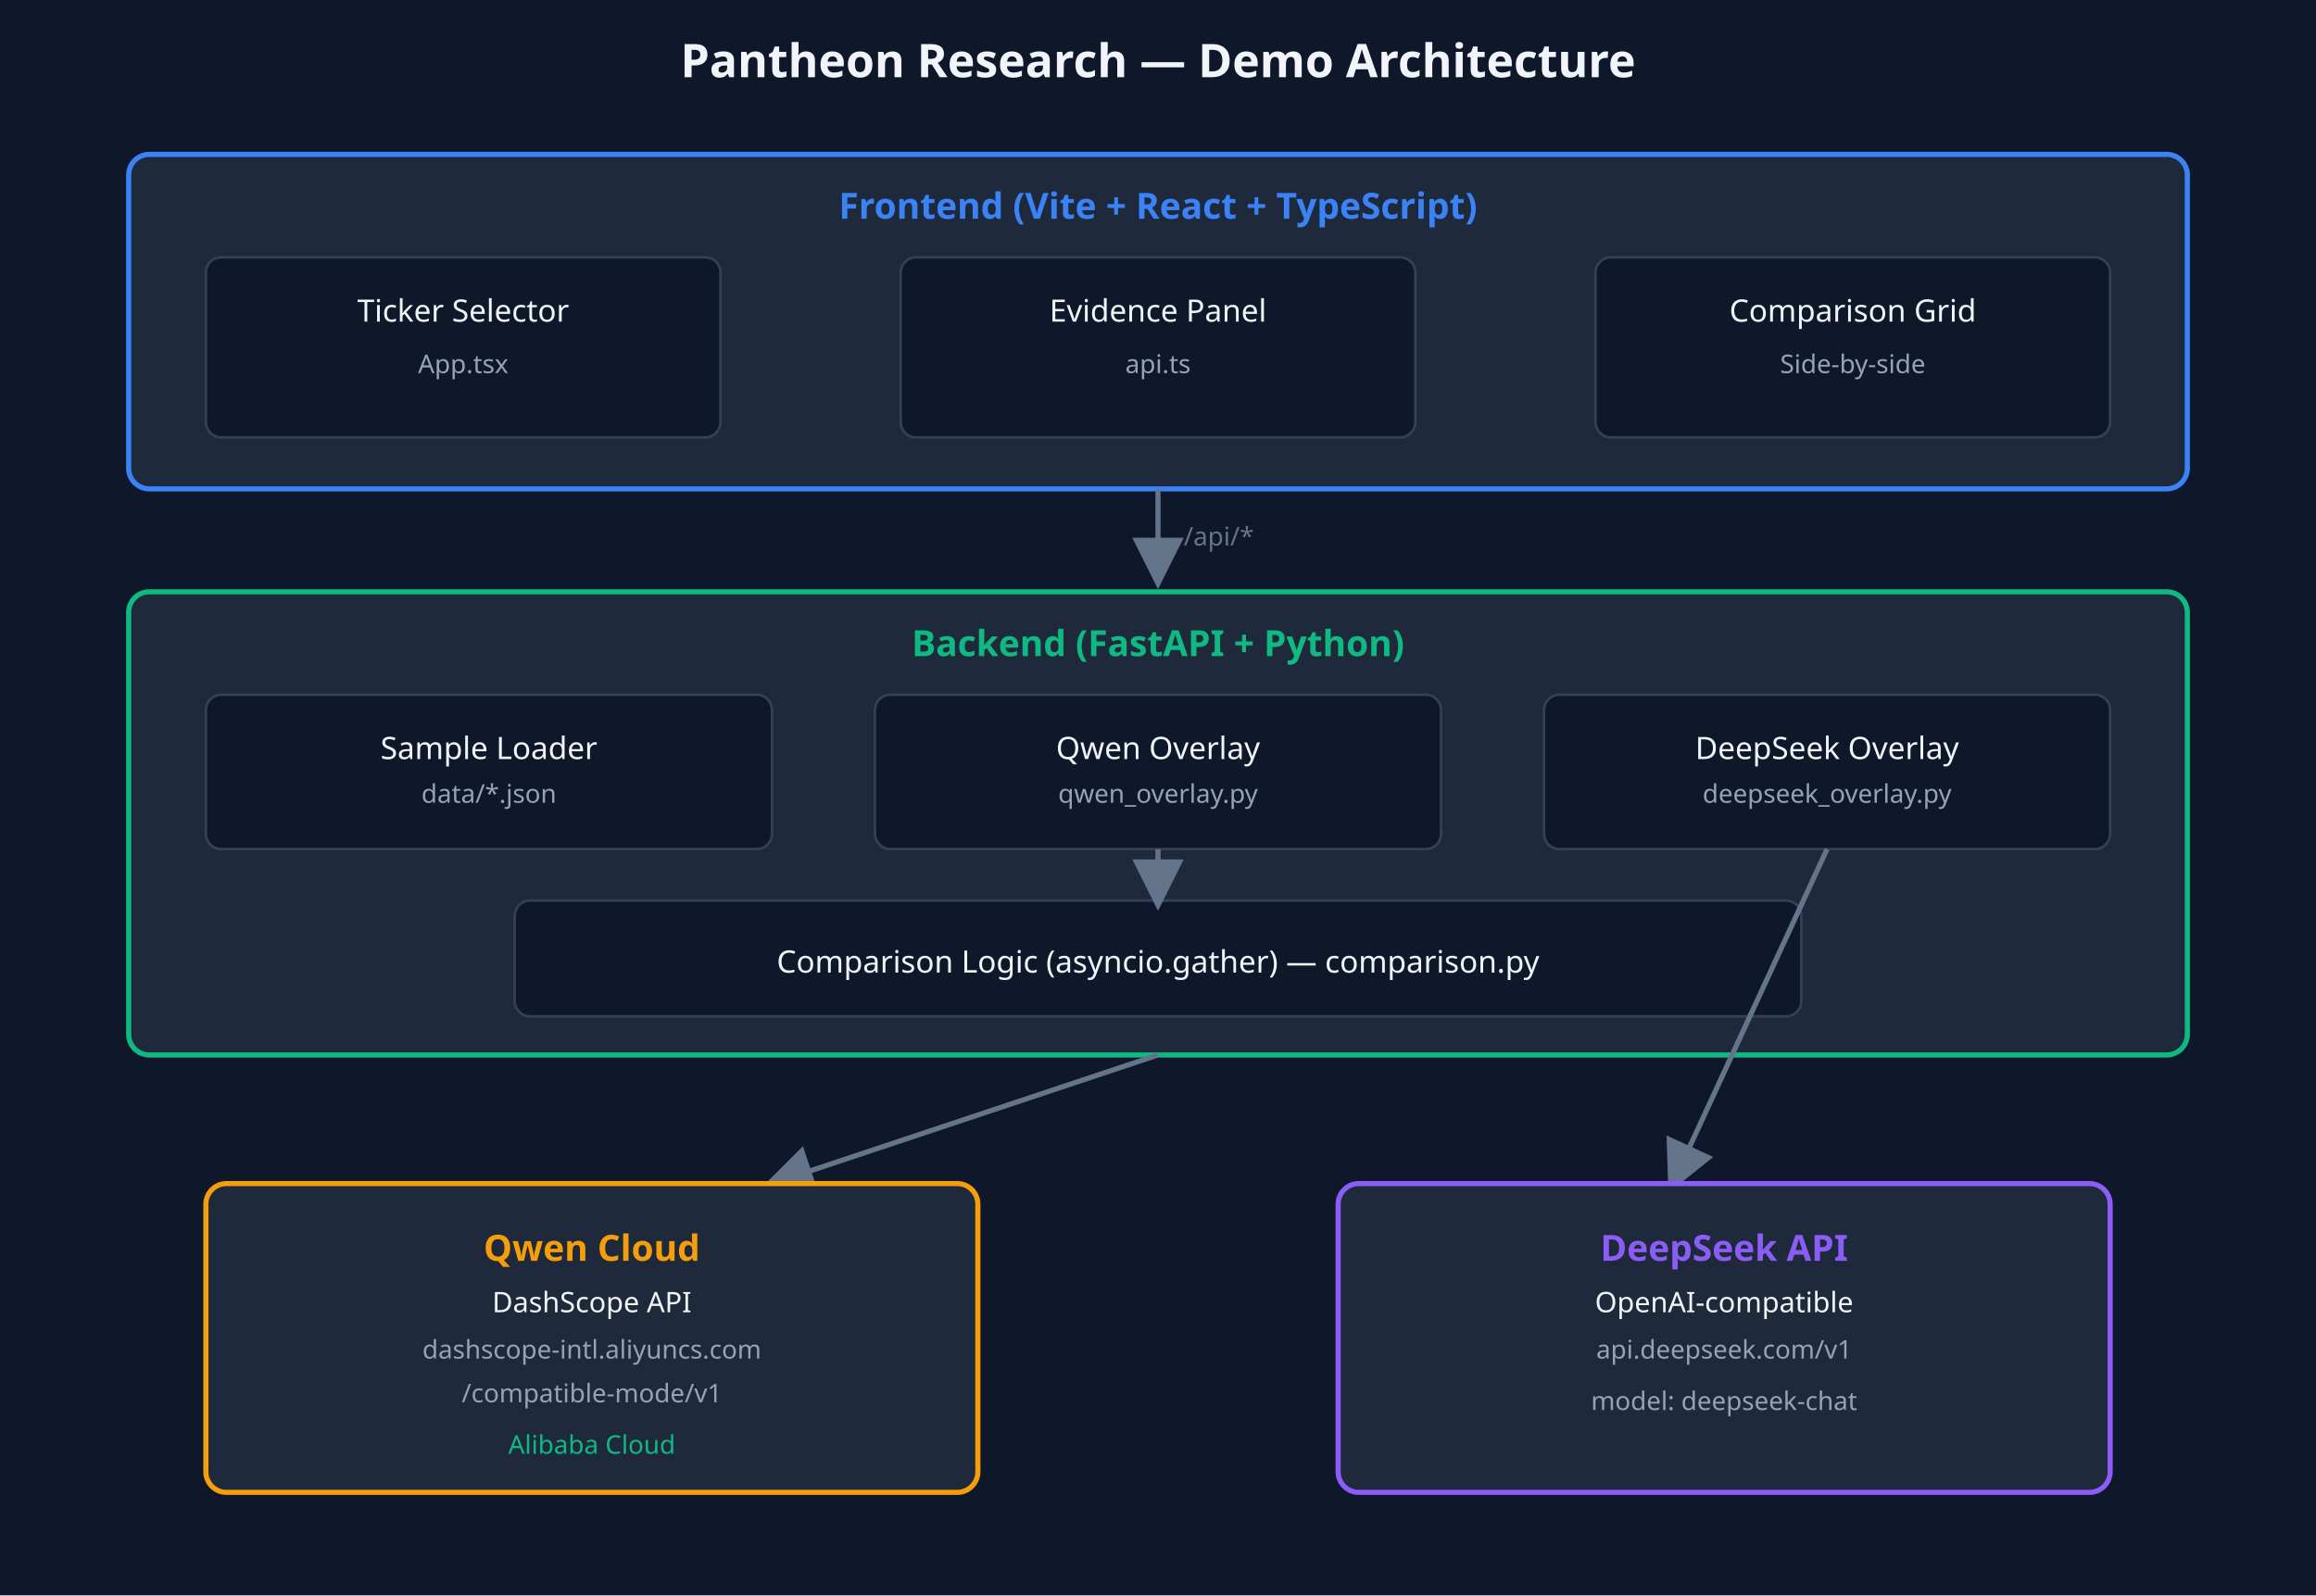
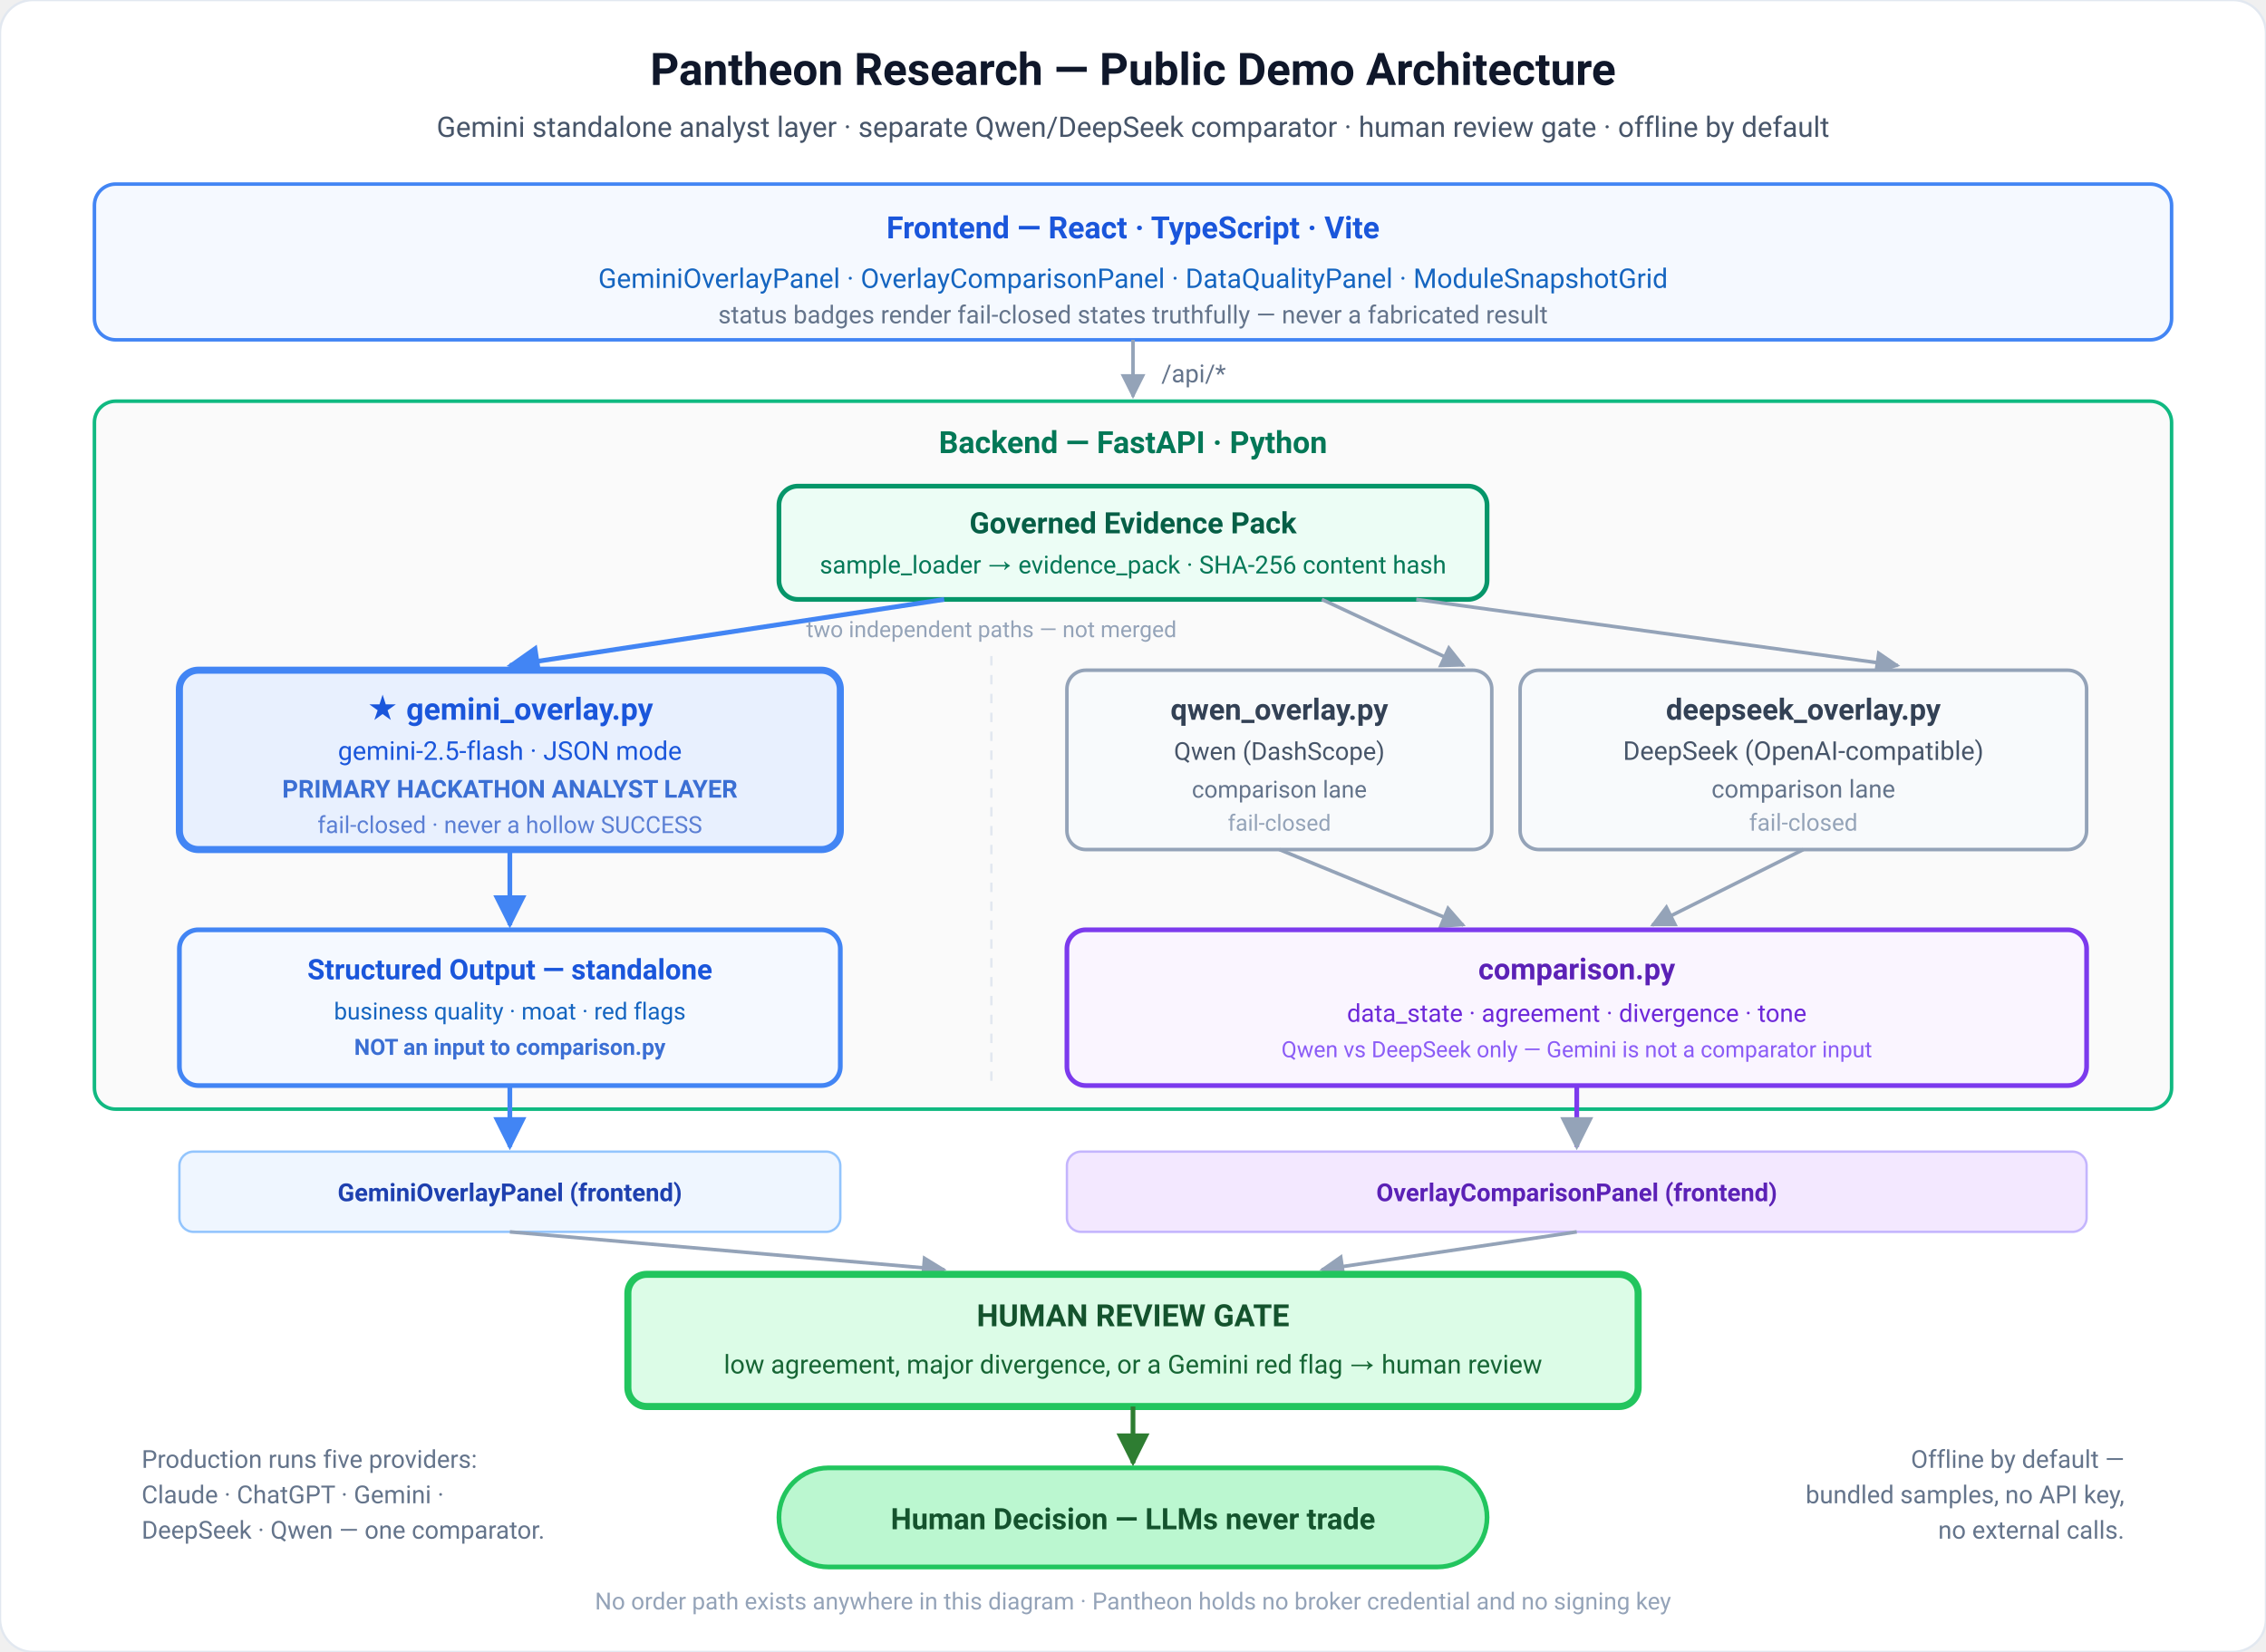
- <svg xmlns="http://www.w3.org/2000/svg" viewBox="0 0 900 620" font-family="sans-serif">
+ <svg xmlns="http://www.w3.org/2000/svg" viewBox="0 0 960 700" width="960" height="700" font-family="-apple-system, BlinkMacSystemFont, 'Segoe UI', Roboto, Helvetica, Arial, sans-serif" role="img" aria-label="Pantheon Research public demo architecture: a React frontend calls a FastAPI backend which builds a hash-committed evidence pack, then runs two independent paths — a standalone Gemini analyst overlay, the primary hackathon layer, and a separate Qwen-versus-DeepSeek comparison engine. Gemini's output is not an input to the comparator. Both paths are fail-closed and both reach a human review gate. LLMs never execute trades.">
  <defs>
-     <marker id="arrow" markerWidth="10" markerHeight="10" refX="8" refY="5" orient="auto">
-       <path d="M0,0 L10,5 L0,10 Z" fill="#64748b" />
+     <marker id="a" viewBox="0 0 10 10" refX="9" refY="5" markerWidth="7" markerHeight="7" orient="auto-start-reverse">
+       <path d="M0,0 L10,5 L0,10 z" fill="#94a3b8" />
+     </marker>
+     <marker id="ab" viewBox="0 0 10 10" refX="9" refY="5" markerWidth="7" markerHeight="7" orient="auto-start-reverse">
+       <path d="M0,0 L10,5 L0,10 z" fill="#4285f4" />
+     </marker>
+     <marker id="ag" viewBox="0 0 10 10" refX="9" refY="5" markerWidth="7" markerHeight="7" orient="auto-start-reverse">
+       <path d="M0,0 L10,5 L0,10 z" fill="#2e7d32" />
    </marker>
  </defs>
-   <rect width="900" height="620" fill="#0f172a" />
-   <text x="450" y="30" text-anchor="middle" fill="#f1f5f9" font-size="18" font-weight="bold">
-     Pantheon Research — Demo Architecture
-   </text>
-   <rect x="50" y="60" width="800" height="130" rx="8" fill="#1e293b" stroke="#3b82f6" stroke-width="2" />
-   <text x="450" y="85" text-anchor="middle" fill="#3b82f6" font-size="14" font-weight="bold">Frontend (Vite + React + TypeScript)</text>
-   <rect x="80" y="100" width="200" height="70" rx="6" fill="#0f172a" stroke="#334155" />
-   <text x="180" y="125" text-anchor="middle" fill="#f1f5f9" font-size="12">Ticker Selector</text>
-   <text x="180" y="145" text-anchor="middle" fill="#94a3b8" font-size="10">App.tsx</text>
-   <rect x="350" y="100" width="200" height="70" rx="6" fill="#0f172a" stroke="#334155" />
-   <text x="450" y="125" text-anchor="middle" fill="#f1f5f9" font-size="12">Evidence Panel</text>
-   <text x="450" y="145" text-anchor="middle" fill="#94a3b8" font-size="10">api.ts</text>
-   <rect x="620" y="100" width="200" height="70" rx="6" fill="#0f172a" stroke="#334155" />
-   <text x="720" y="125" text-anchor="middle" fill="#f1f5f9" font-size="12">Comparison Grid</text>
-   <text x="720" y="145" text-anchor="middle" fill="#94a3b8" font-size="10">Side-by-side</text>
-   <line x1="450" y1="190" x2="450" y2="225" stroke="#64748b" stroke-width="2" marker-end="url(#arrow)" />
-   <text x="460" y="212" fill="#64748b" font-size="10">/api/*</text>
-   <rect x="50" y="230" width="800" height="180" rx="8" fill="#1e293b" stroke="#10b981" stroke-width="2" />
-   <text x="450" y="255" text-anchor="middle" fill="#10b981" font-size="14" font-weight="bold">Backend (FastAPI + Python)</text>
-   <rect x="80" y="270" width="220" height="60" rx="6" fill="#0f172a" stroke="#334155" />
-   <text x="190" y="295" text-anchor="middle" fill="#f1f5f9" font-size="12">Sample Loader</text>
-   <text x="190" y="312" text-anchor="middle" fill="#94a3b8" font-size="10">data/*.json</text>
-   <rect x="340" y="270" width="220" height="60" rx="6" fill="#0f172a" stroke="#334155" />
-   <text x="450" y="295" text-anchor="middle" fill="#f1f5f9" font-size="12">Qwen Overlay</text>
-   <text x="450" y="312" text-anchor="middle" fill="#94a3b8" font-size="10">qwen_overlay.py</text>
-   <rect x="600" y="270" width="220" height="60" rx="6" fill="#0f172a" stroke="#334155" />
-   <text x="710" y="295" text-anchor="middle" fill="#f1f5f9" font-size="12">DeepSeek Overlay</text>
-   <text x="710" y="312" text-anchor="middle" fill="#94a3b8" font-size="10">deepseek_overlay.py</text>
-   <rect x="200" y="350" width="500" height="45" rx="6" fill="#0f172a" stroke="#334155" />
-   <text x="450" y="378" text-anchor="middle" fill="#f1f5f9" font-size="12">Comparison Logic (asyncio.gather) — comparison.py</text>
-   <line x1="450" y1="330" x2="450" y2="350" stroke="#64748b" stroke-width="2" marker-end="url(#arrow)" />
-   <line x1="450" y1="410" x2="300" y2="460" stroke="#64748b" stroke-width="2" marker-end="url(#arrow)" />
-   <line x1="710" y1="330" x2="650" y2="460" stroke="#64748b" stroke-width="2" marker-end="url(#arrow)" />
-   <rect x="80" y="460" width="300" height="120" rx="8" fill="#1e293b" stroke="#f59e0b" stroke-width="2" />
-   <text x="230" y="490" text-anchor="middle" fill="#f59e0b" font-size="14" font-weight="bold">Qwen Cloud</text>
-   <text x="230" y="510" text-anchor="middle" fill="#f1f5f9" font-size="11">DashScope API</text>
-   <text x="230" y="528" text-anchor="middle" fill="#94a3b8" font-size="10">dashscope-intl.aliyuncs.com</text>
-   <text x="230" y="545" text-anchor="middle" fill="#94a3b8" font-size="10">/compatible-mode/v1</text>
-   <text x="230" y="565" text-anchor="middle" fill="#10b981" font-size="10">Alibaba Cloud</text>
-   <rect x="520" y="460" width="300" height="120" rx="8" fill="#1e293b" stroke="#8b5cf6" stroke-width="2" />
-   <text x="670" y="490" text-anchor="middle" fill="#8b5cf6" font-size="14" font-weight="bold">DeepSeek API</text>
-   <text x="670" y="510" text-anchor="middle" fill="#f1f5f9" font-size="11">OpenAI-compatible</text>
-   <text x="670" y="528" text-anchor="middle" fill="#94a3b8" font-size="10">api.deepseek.com/v1</text>
-   <text x="670" y="548" text-anchor="middle" fill="#94a3b8" font-size="10">model: deepseek-chat</text>
+   <rect x="0" y="0" width="960" height="700" rx="14" fill="#ffffff" stroke="#e2e8f0" stroke-width="1" />
+   <text x="480" y="36" text-anchor="middle" font-size="19" font-weight="700" fill="#0f172a">Pantheon Research — Public Demo Architecture</text>
+   <text x="480" y="58" text-anchor="middle" font-size="12" fill="#475569">Gemini standalone analyst layer · separate Qwen/DeepSeek comparator · human review gate · offline by default</text>
+   <rect x="40" y="78" width="880" height="66" rx="9" fill="#f5f9ff" stroke="#4285f4" stroke-width="1.5" />
+   <text x="480" y="101" text-anchor="middle" font-size="13" font-weight="700" fill="#1a56db">Frontend — React · TypeScript · Vite</text>
+   <text x="480" y="122" text-anchor="middle" font-size="11.5" fill="#1565c0">GeminiOverlayPanel · OverlayComparisonPanel · DataQualityPanel · ModuleSnapshotGrid</text>
+   <text x="480" y="137" text-anchor="middle" font-size="10.5" fill="#64748b">status badges render fail-closed states truthfully — never a fabricated result</text>
+   <path d="M480,144 L480,168" fill="none" stroke="#94a3b8" stroke-width="1.5" marker-end="url(#a)" />
+   <text x="492" y="162" font-size="10.5" fill="#64748b">/api/*</text>
+   <rect x="40" y="170" width="880" height="300" rx="9" fill="#fafafa" stroke="#10b981" stroke-width="1.5" />
+   <text x="480" y="192" text-anchor="middle" font-size="13" font-weight="700" fill="#047857">Backend — FastAPI · Python</text>
+   <rect x="330" y="206" width="300" height="48" rx="8" fill="#ecfdf5" stroke="#059669" stroke-width="2" />
+   <text x="480" y="226" text-anchor="middle" font-size="12.5" font-weight="700" fill="#065f46">Governed Evidence Pack</text>
+   <text x="480" y="243" text-anchor="middle" font-size="10.5" fill="#047857">sample_loader → evidence_pack · SHA-256 content hash</text>
+   <path d="M400,254 L216,282" fill="none" stroke="#4285f4" stroke-width="2" marker-end="url(#ab)" />
+   <path d="M560,254 L620,282" fill="none" stroke="#94a3b8" stroke-width="1.5" marker-end="url(#a)" />
+   <path d="M600,254 L804,282" fill="none" stroke="#94a3b8" stroke-width="1.5" marker-end="url(#a)" />
+   <rect x="76" y="284" width="280" height="76" rx="8" fill="#e8f0fe" stroke="#4285f4" stroke-width="3" />
+   <text x="216" y="305" text-anchor="middle" font-size="13" font-weight="700" fill="#1a56db">★ gemini_overlay.py</text>
+   <text x="216" y="322" text-anchor="middle" font-size="11" fill="#1a56db">gemini-2.5-flash · JSON mode</text>
+   <text x="216" y="338" text-anchor="middle" font-size="10.5" font-weight="600" fill="#3b6fd4">PRIMARY HACKATHON ANALYST LAYER</text>
+   <text x="216" y="353" text-anchor="middle" font-size="10" fill="#5b7fd4">fail-closed · never a hollow SUCCESS</text>
+   <line x1="420" y1="278" x2="420" y2="460" stroke="#e2e8f0" stroke-width="1" stroke-dasharray="4 4" />
+   <text x="420" y="270" text-anchor="middle" font-size="9.5" fill="#94a3b8">two independent paths — not merged</text>
+   <rect x="452" y="284" width="180" height="76" rx="8" fill="#f8fafc" stroke="#94a3b8" stroke-width="1.5" />
+   <text x="542" y="305" text-anchor="middle" font-size="12.5" font-weight="700" fill="#334155">qwen_overlay.py</text>
+   <text x="542" y="322" text-anchor="middle" font-size="10.5" fill="#475569">Qwen (DashScope)</text>
+   <text x="542" y="338" text-anchor="middle" font-size="10" fill="#64748b">comparison lane</text>
+   <text x="542" y="352" text-anchor="middle" font-size="9.5" fill="#94a3b8">fail-closed</text>
+   <rect x="644" y="284" width="240" height="76" rx="8" fill="#f8fafc" stroke="#94a3b8" stroke-width="1.5" />
+   <text x="764" y="305" text-anchor="middle" font-size="12.5" font-weight="700" fill="#334155">deepseek_overlay.py</text>
+   <text x="764" y="322" text-anchor="middle" font-size="11" fill="#475569">DeepSeek (OpenAI-compatible)</text>
+   <text x="764" y="338" text-anchor="middle" font-size="10.5" fill="#64748b">comparison lane</text>
+   <text x="764" y="352" text-anchor="middle" font-size="10" fill="#94a3b8">fail-closed</text>
+   <path d="M216,360 L216,392" fill="none" stroke="#4285f4" stroke-width="2" marker-end="url(#ab)" />
+   <path d="M542,360 L620,392" fill="none" stroke="#94a3b8" stroke-width="1.5" marker-end="url(#a)" />
+   <path d="M764,360 L700,392" fill="none" stroke="#94a3b8" stroke-width="1.5" marker-end="url(#a)" />
+   <rect x="76" y="394" width="280" height="66" rx="8" fill="#f5f9ff" stroke="#4285f4" stroke-width="2" />
+   <text x="216" y="415" text-anchor="middle" font-size="12" font-weight="700" fill="#1a56db">Structured Output — standalone</text>
+   <text x="216" y="432" text-anchor="middle" font-size="10" fill="#1565c0">business quality · moat · red flags</text>
+   <text x="216" y="447" text-anchor="middle" font-size="9.5" font-weight="600" fill="#3b6fd4">NOT an input to comparison.py</text>
+   <rect x="452" y="394" width="432" height="66" rx="8" fill="#faf5ff" stroke="#7c3aed" stroke-width="2" />
+   <text x="668" y="415" text-anchor="middle" font-size="12.5" font-weight="700" fill="#5b21b6">comparison.py</text>
+   <text x="668" y="433" text-anchor="middle" font-size="10.5" fill="#6d28d9">data_state · agreement · divergence · tone</text>
+   <text x="668" y="448" text-anchor="middle" font-size="9.5" fill="#8b5cf6">Qwen vs DeepSeek only — Gemini is not a comparator input</text>
+   <path d="M216,460 L216,486" fill="none" stroke="#4285f4" stroke-width="2" marker-end="url(#ab)" />
+   <path d="M668,460 L668,486" fill="none" stroke="#7c3aed" stroke-width="2" marker-end="url(#a)" />
+   <rect x="76" y="488" width="280" height="34" rx="6" fill="#eff6ff" stroke="#93c5fd" />
+   <text x="216" y="509" text-anchor="middle" font-size="10.5" font-weight="600" fill="#1e40af">GeminiOverlayPanel (frontend)</text>
+   <rect x="452" y="488" width="432" height="34" rx="6" fill="#f3e8ff" stroke="#c4b5fd" />
+   <text x="668" y="509" text-anchor="middle" font-size="10.5" font-weight="600" fill="#5b21b6">OverlayComparisonPanel (frontend)</text>
+   <path d="M216,522 L400,538" fill="none" stroke="#94a3b8" stroke-width="1.5" marker-end="url(#a)" />
+   <path d="M668,522 L560,538" fill="none" stroke="#94a3b8" stroke-width="1.5" marker-end="url(#a)" />
+   <rect x="266" y="540" width="428" height="56" rx="8" fill="#dcfce7" stroke="#22c55e" stroke-width="3" />
+   <text x="480" y="562" text-anchor="middle" font-size="13" font-weight="700" fill="#14532d">HUMAN REVIEW GATE</text>
+   <text x="480" y="582" text-anchor="middle" font-size="11" fill="#166534">low agreement, major divergence, or a Gemini red flag → human review</text>
+   <path d="M480,596 L480,620" fill="none" stroke="#2e7d32" stroke-width="2" marker-end="url(#ag)" />
+   <rect x="330" y="622" width="300" height="42" rx="21" fill="#bbf7d0" stroke="#22c55e" stroke-width="2" />
+   <text x="480" y="648" text-anchor="middle" font-size="12.5" font-weight="700" fill="#14532d">Human Decision — LLMs never trade</text>
+   <text x="60" y="622" font-size="10.5" fill="#64748b">Production runs five providers:</text>
+   <text x="60" y="637" font-size="10.5" fill="#64748b">Claude · ChatGPT · Gemini ·</text>
+   <text x="60" y="652" font-size="10.5" fill="#64748b">DeepSeek · Qwen — one comparator.</text>
+   <text x="900" y="622" text-anchor="end" font-size="10.5" fill="#64748b">Offline by default —</text>
+   <text x="900" y="637" text-anchor="end" font-size="10.5" fill="#64748b">bundled samples, no API key,</text>
+   <text x="900" y="652" text-anchor="end" font-size="10.5" fill="#64748b">no external calls.</text>
+   <text x="480" y="682" text-anchor="middle" font-size="10" fill="#94a3b8">No order path exists anywhere in this diagram · Pantheon holds no broker credential and no signing key</text>
</svg>
